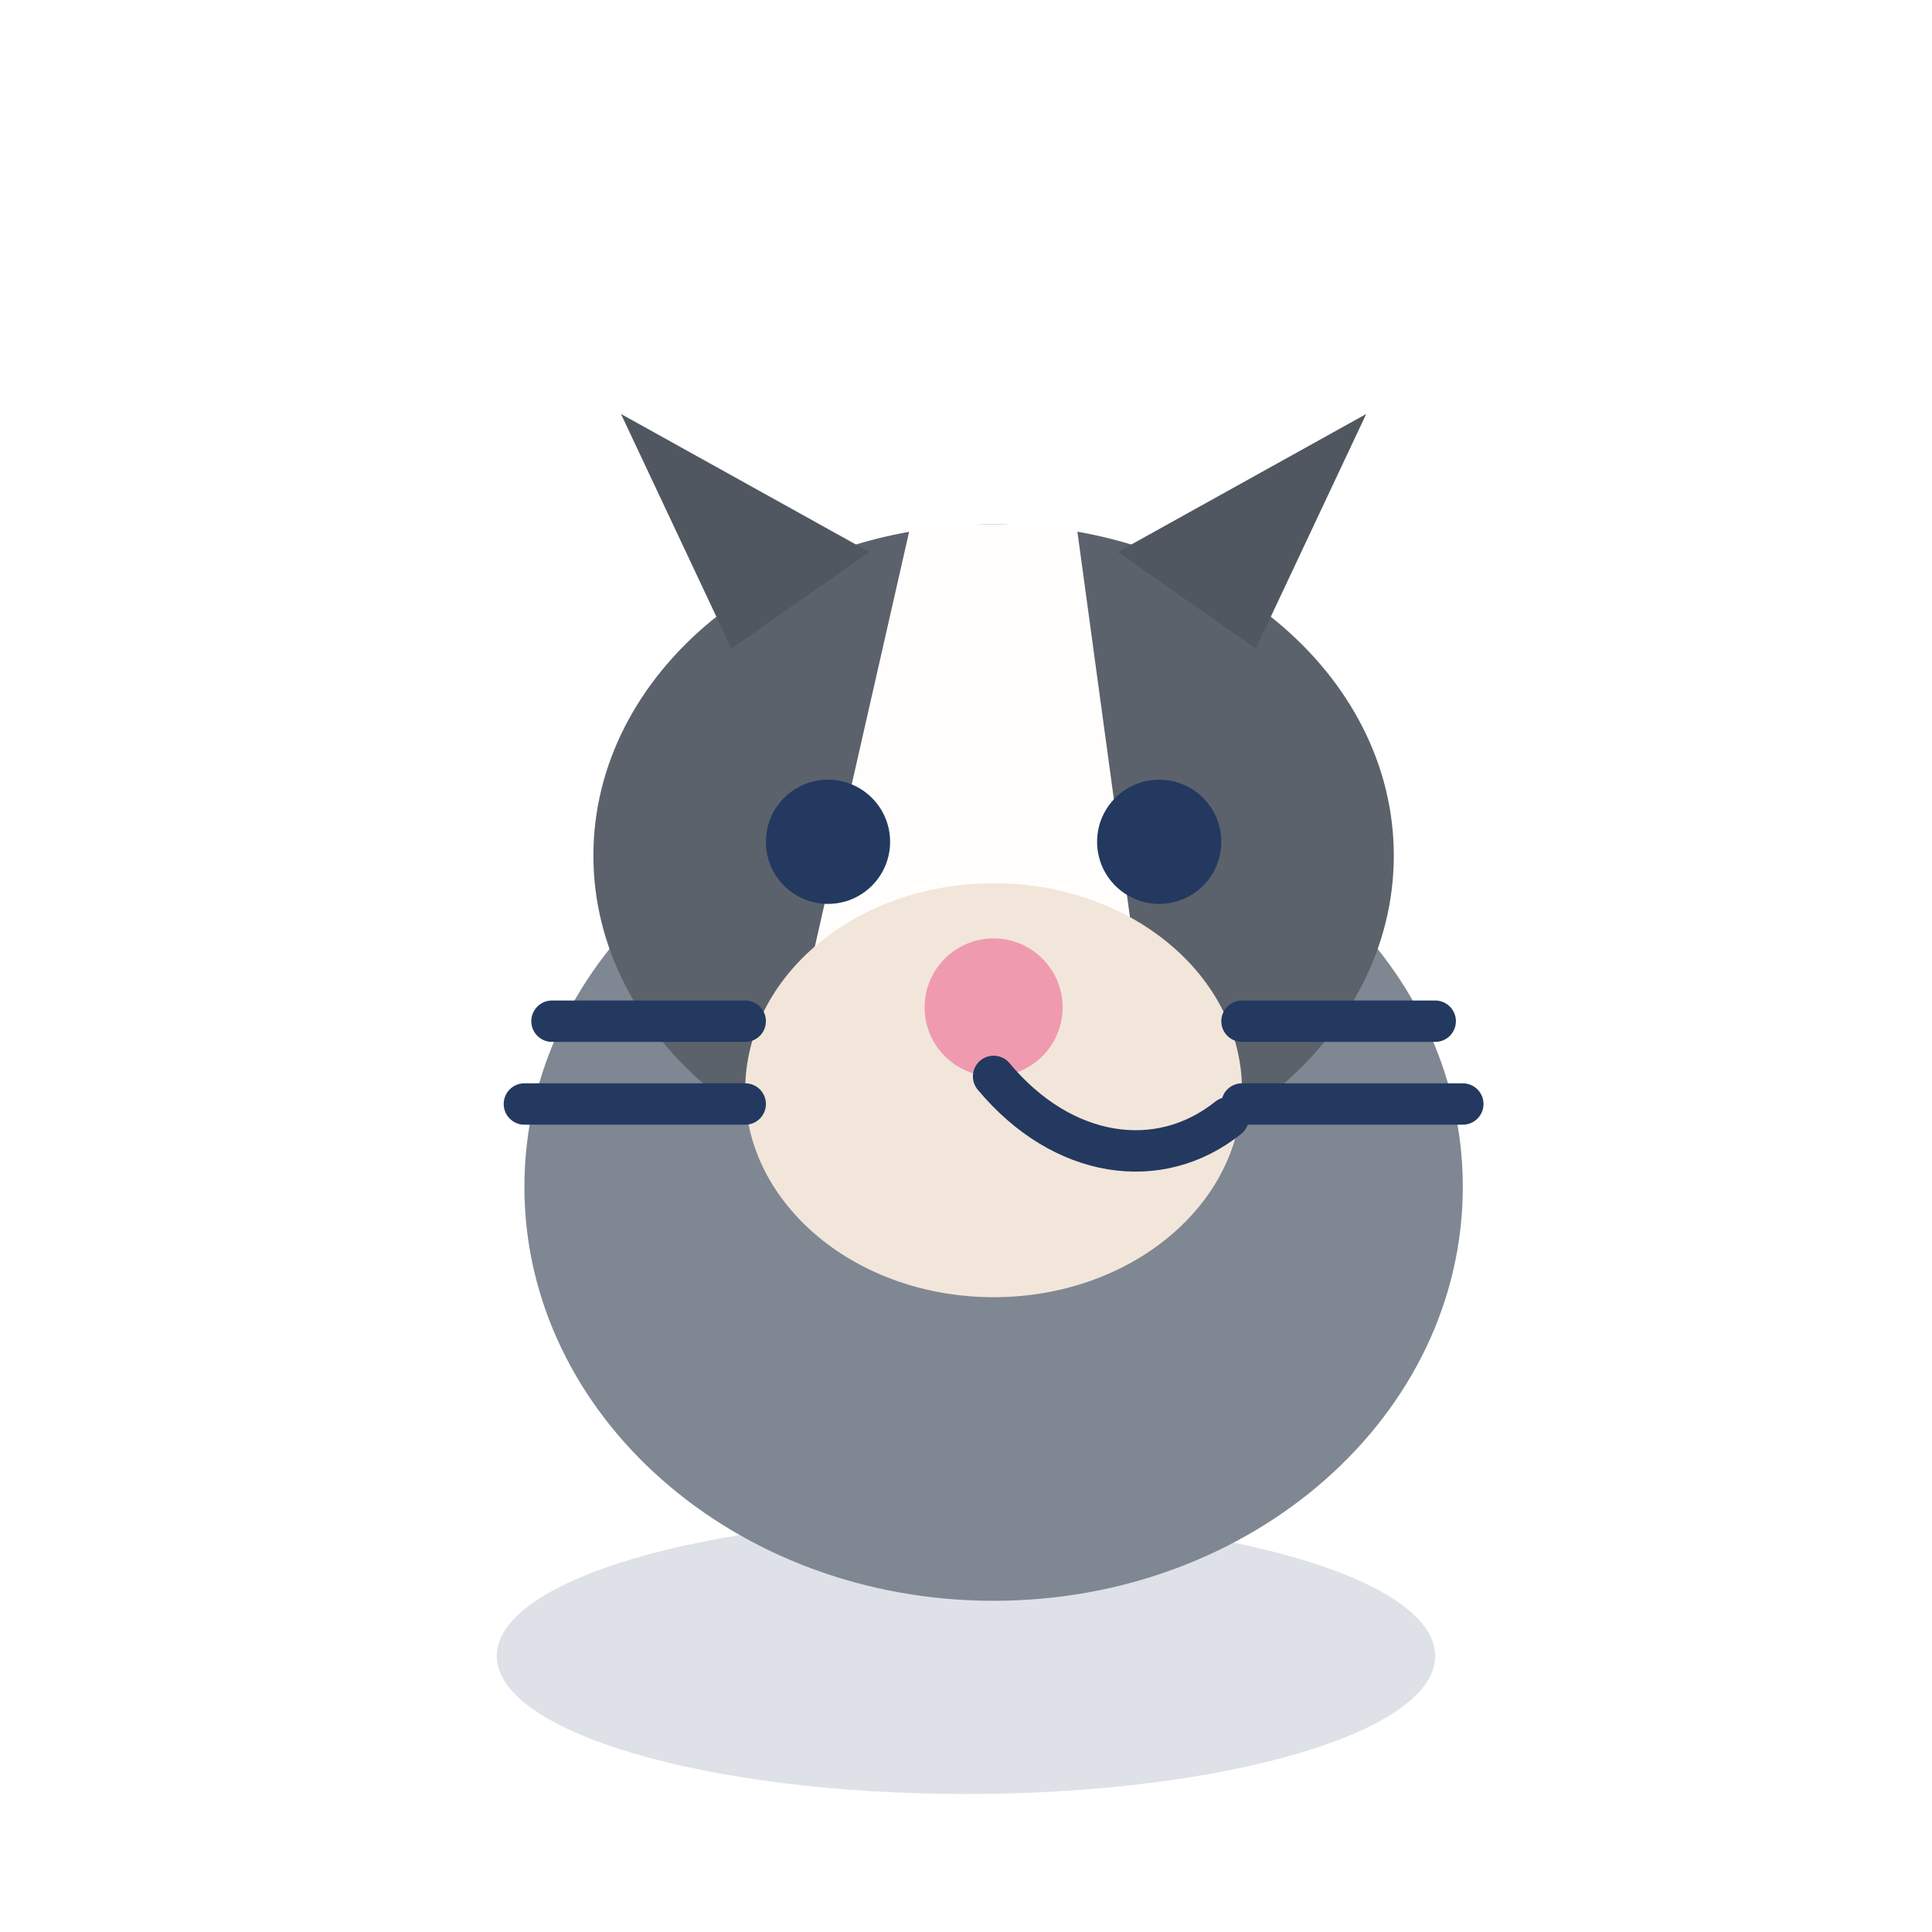
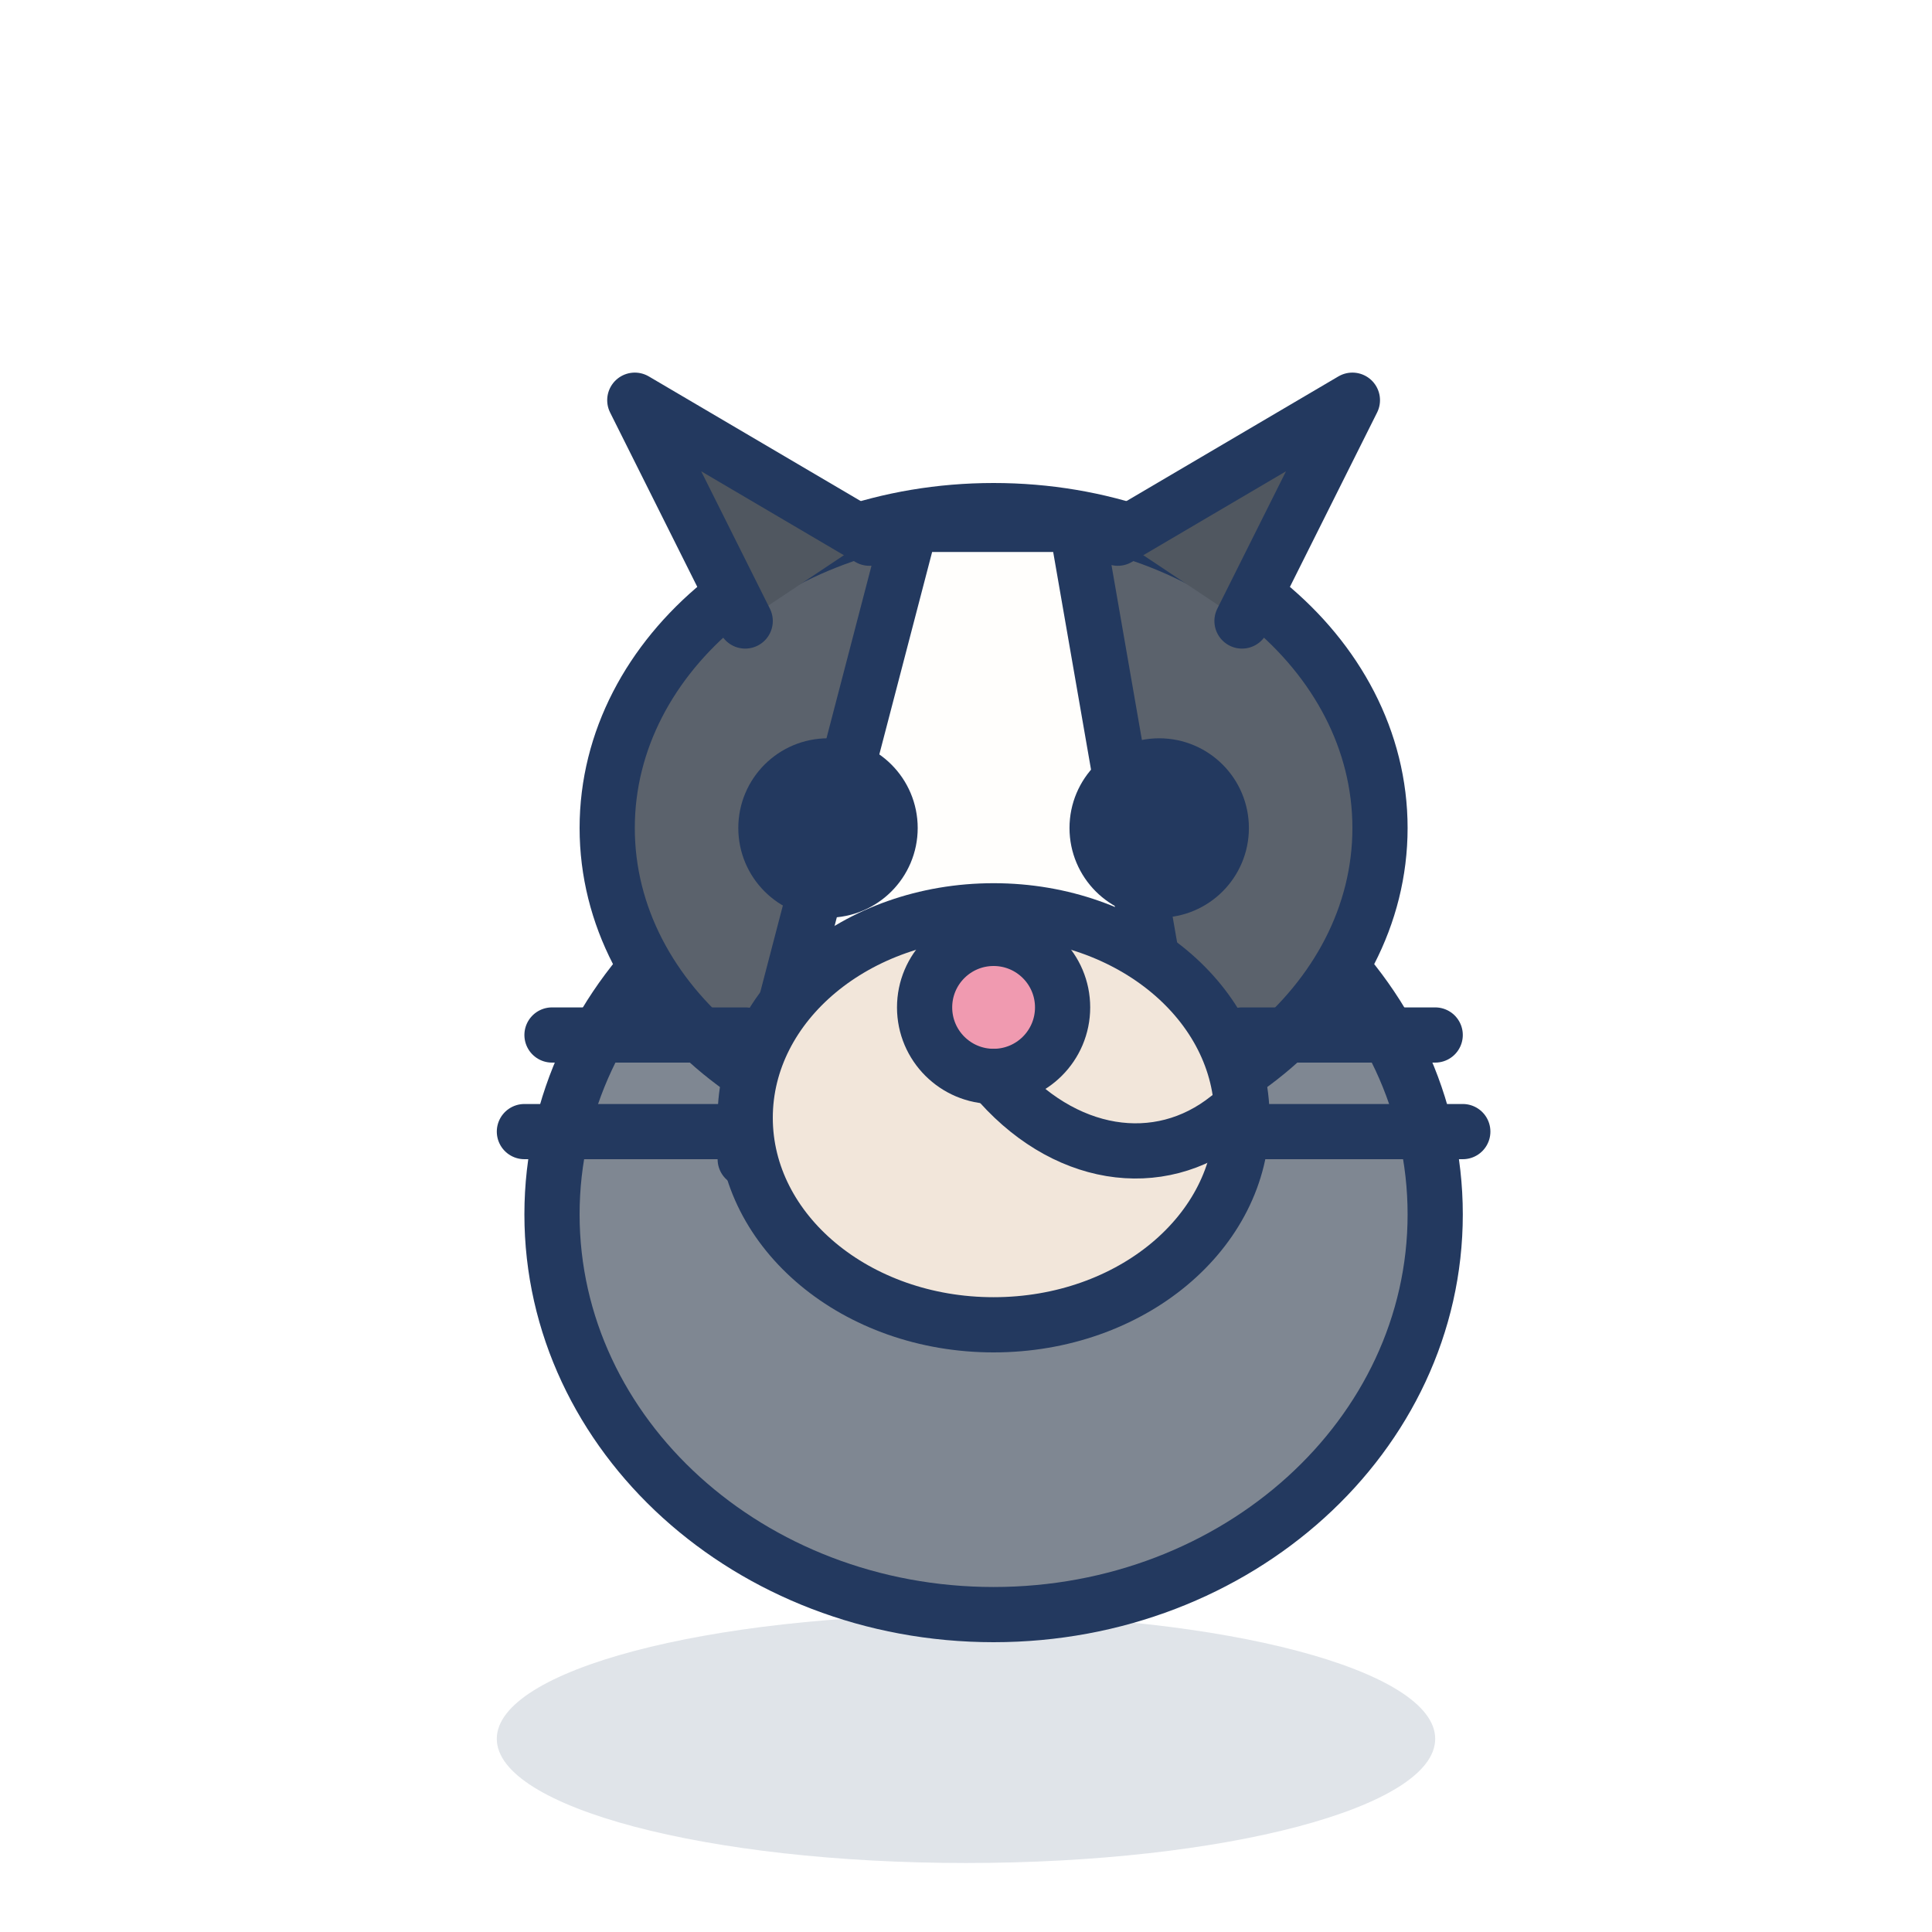
<svg xmlns="http://www.w3.org/2000/svg" viewBox="0 0 140 140">
-   <ellipse cx="70" cy="120" rx="34" ry="10" fill="rgba(35,57,95,0.15)" />
-   <ellipse cx="72" cy="86" rx="34" ry="30" fill="#7f8792" />
-   <ellipse cx="72" cy="62" rx="29" ry="24" fill="#5b626c" />
-   <path d="M53 47l-8-17 18 10M91 47l8-17-18 10" fill="#505760" />
-   <path d="M66 38h12l6 44H56z" fill="#fffefc" />
-   <ellipse cx="72" cy="79" rx="18" ry="15" fill="#f2e6da" />
-   <circle cx="60" cy="61" r="4.5" fill="#23395f" />
-   <circle cx="84" cy="61" r="4.5" fill="#23395f" />
-   <circle cx="72" cy="73" r="5" fill="#f09ab0" />
-   <path d="M72 78c5 6 12 7 17 3" fill="none" stroke="#23395f" stroke-width="3" stroke-linecap="round" />
-   <path d="M54 74H40M54 80H38M90 74h14M90 80h16" stroke="#23395f" stroke-width="3" stroke-linecap="round" />
+   <ellipse cx="70" cy="126" rx="34" ry="9" fill="rgba(35,57,95,0.14)" />
+   <g stroke="#23395f" stroke-width="4" stroke-linecap="round" stroke-linejoin="round">
+     <ellipse cx="72" cy="88" rx="32" ry="29" fill="#7f8792" />
+     <ellipse cx="72" cy="60" rx="28" ry="23" fill="#5b626c" />
+     <path d="M54 45l-8-16 17 10" fill="#505760" />
+     <path d="M90 45l8-16-17 10" fill="#505760" />
+     <path d="M66 38h12l8 46H54z" fill="#fffefc" />
+     <ellipse cx="72" cy="81" rx="18" ry="15" fill="#f2e6da" />
+     <circle cx="60" cy="60" r="4.5" fill="#23395f" />
+     <circle cx="84" cy="60" r="4.5" fill="#23395f" />
+     <circle cx="72" cy="73" r="5" fill="#f09ab0" />
+     <path d="M72 78c5 6 12 7 17 3" fill="none" />
+     <path d="M54 75H40M54 82H38M90 75h14M90 82h16" fill="none" />
+   </g>
</svg>
